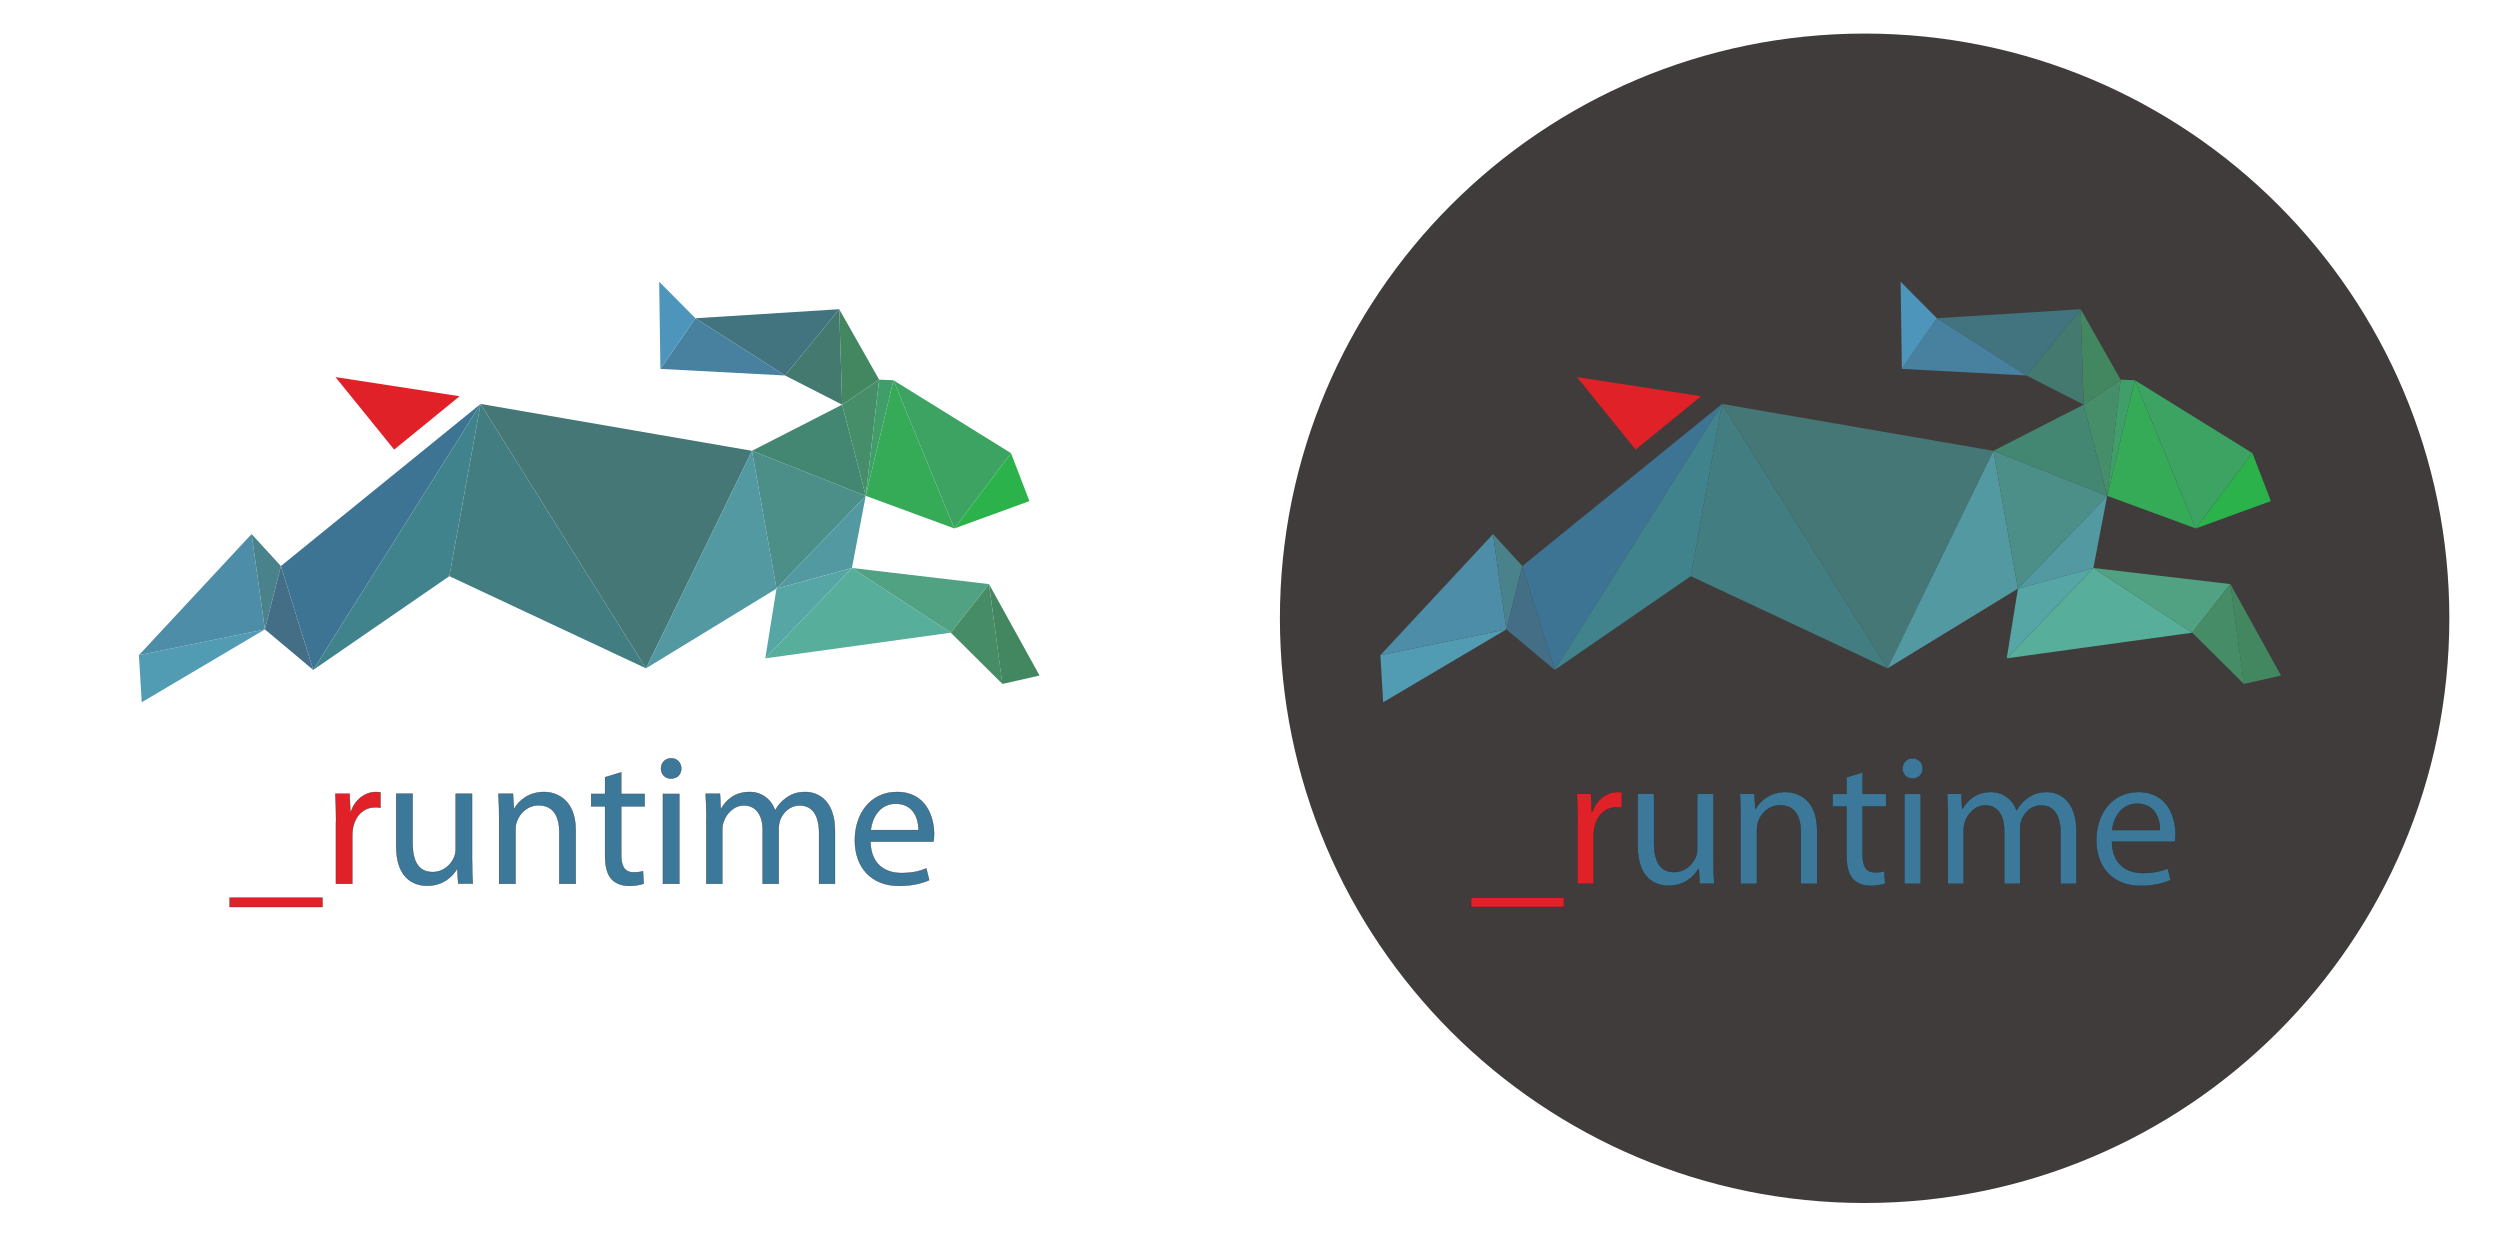
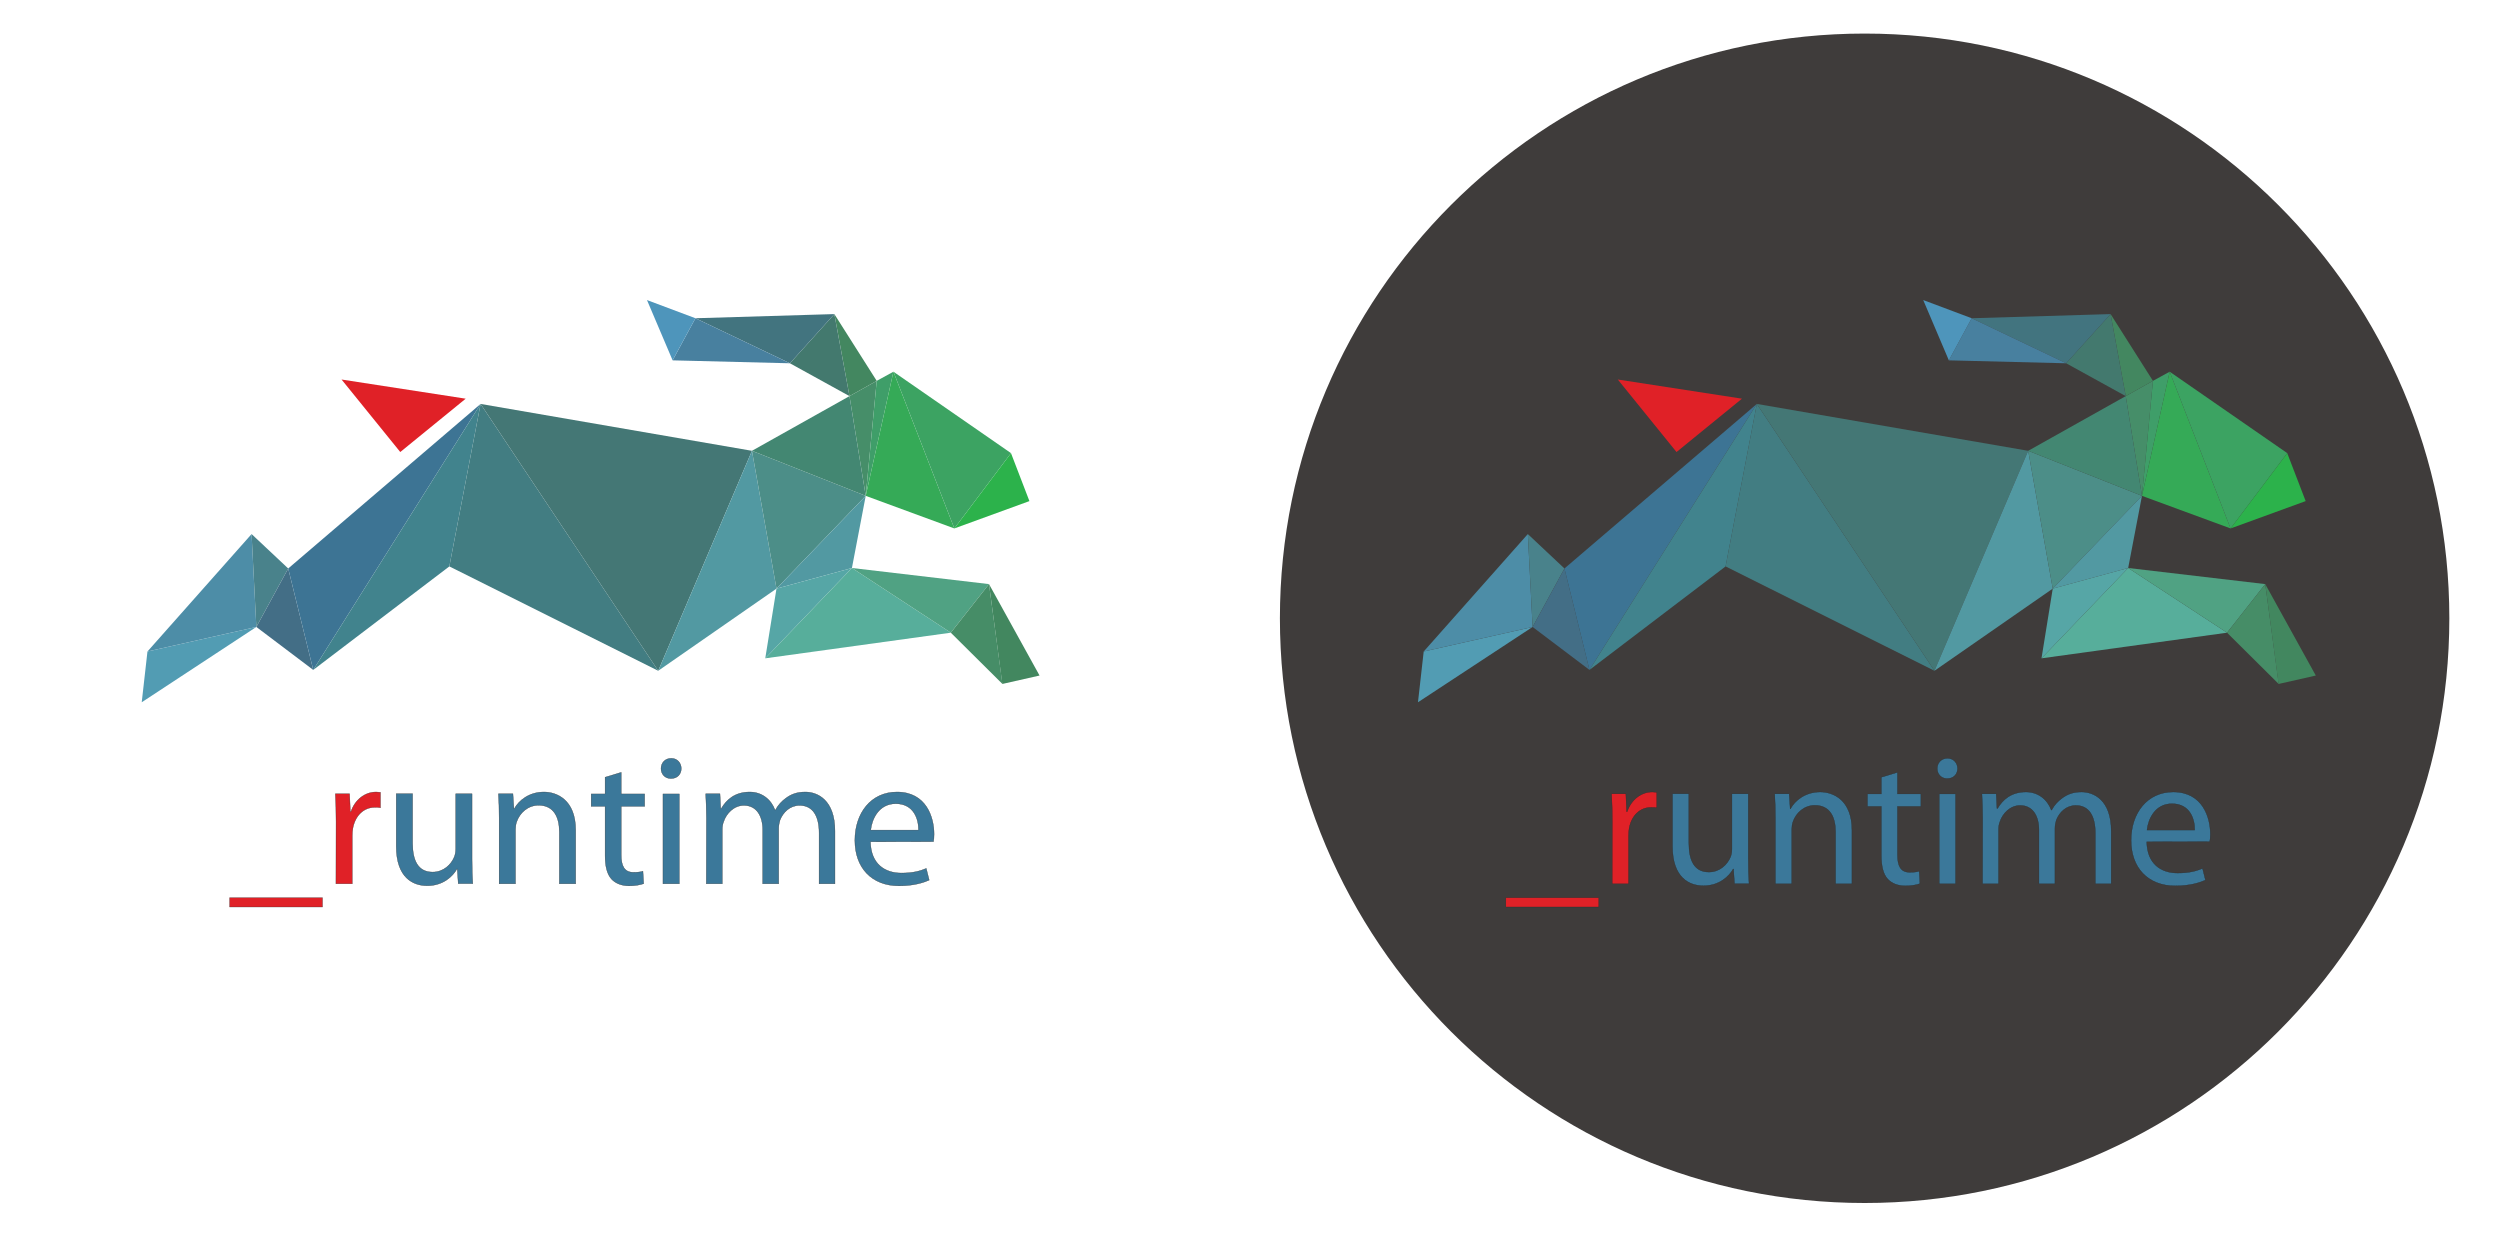
<svg xmlns="http://www.w3.org/2000/svg" version="1.1" id="Layer_1" x="0px" y="0px" viewBox="0 0 2048 1024" style="enable-background:new 0 0 2048 1024;" xml:space="preserve">
-   <defs id="defs173">
- 	
- 	
- 
- 		
- 		
- 		
- 		
- 		
- 	
- 			
- 			
- 			
- 			
- 			
- 			
- 			
- 			
- 			
- 			
- 			
- 			
- 			
- 			
- 			
- 			
- 			
- 			
- 			
- 			
- 			
- 			
- 			
- 			
- 			
- 			
- 			
- 			
- 			
- 			
- 		
- 			
- 			
- 			
- 			
- 			
- 			
- 			
- 			
- 		
- 			
- 			
- 			
- 			
- 			
- 			
- 			
- 			
- 			
- 			
- 			
- 			
- 			
- 			
- 			
- 			
- 			
- 			
- 			
- 			
- 			
- 			
- 			
- 			
- 			
- 			
- 			
- 			
- 			
- 			
- 		
- 			
- 			
- 			
- 			
- 			
- 			
- 			
- 			
- 		</defs>
-   <style type="text/css" id="style2">
+   <style type="text/css">
	.st0{fill:#3F3C3B;}
	.st1{fill:#E02127;stroke:#282828;stroke-width:0.25;stroke-miterlimit:10;}
	.st2{fill:#3B789A;stroke:#282828;stroke-width:0.25;stroke-miterlimit:10;}
	.st3{fill:#529CB3;}
	.st4{fill:#4D8DA7;}
	.st5{fill:#49828B;}
	.st6{fill:#436E86;}
	.st7{fill:#3D7494;}
	.st8{fill:#41838D;}
	.st9{fill:#427D82;}
	.st10{fill:#447775;}
	.st11{fill:#5299A2;}
	.st12{fill:#4C8E88;}
	.st13{fill:#56A6A6;}
	.st14{fill:#57AE9B;}
	.st15{fill:#50A283;}
	.st16{fill:#468D67;}
	.st17{fill:#42875F;}
	.st18{fill:#468E69;}
	.st19{fill:#3F9E69;}
	.st20{fill:#35AA57;}
	.st21{fill:#3CA362;}
	.st22{fill:#2CB24B;}
	.st23{fill:#438760;}
	.st24{fill:#43796E;}
	.st25{fill:#42747F;}
	.st26{fill:#48809F;}
	.st27{fill:#4E95BB;}
	.st28{fill:#E02127;}
	.st29{fill:#438772;}
</style>
-   <circle class="st0" cx="1527.5" cy="506.5" r="479" id="circle4" style="fill:#3f3c3b" />
-   <path style="fill:#e02127;stroke:#282828;stroke-width:0.25;stroke-miterlimit:10" id="path6" d="m 264.2,735.4 v 7.6 h -76.1 v -7.6 z" class="st1" />
-   <path style="fill:#e02127;stroke:#282828;stroke-width:0.25;stroke-miterlimit:10" id="path8" d="m 275.3,673.3 c 0,-8.7 -0.2,-16.1 -0.6,-23 h 11.7 l 0.6,14.6 h 0.5 c 3.3,-9.9 11.6,-16.1 20.5,-16.1 1.4,0 2.4,0.2 3.7,0.3 v 12.6 c -1.4,-0.3 -2.7,-0.3 -4.6,-0.3 -9.4,0 -16.1,7 -18,17 -0.3,1.8 -0.5,4.1 -0.5,6.2 V 724 h -13.4 v -50.7 z" class="st1" />
-   <path style="fill:#3b789a;stroke:#282828;stroke-width:0.25;stroke-miterlimit:10" id="path10" d="m 386.7,703.7 c 0,7.8 0.2,14.5 0.6,20.2 h -11.9 l -0.8,-12 h -0.3 c -3.3,5.9 -11.3,13.7 -24.3,13.7 -11.6,0 -25.4,-6.5 -25.4,-32.3 V 650.2 H 338 v 40.6 c 0,14 4.4,23.6 16.4,23.6 9,0 15.2,-6.2 17.7,-12.3 0.8,-1.8 1.2,-4.3 1.2,-6.8 v -45 h 13.4 z" class="st2" />
-   <path style="fill:#3b789a;stroke:#282828;stroke-width:0.25;stroke-miterlimit:10" id="path12" d="m 408.9,670.2 c 0,-7.8 -0.2,-13.8 -0.6,-19.9 h 11.9 l 0.8,12.2 h 0.3 c 3.7,-6.8 12.2,-13.7 24.3,-13.7 10.2,0 26,6.1 26,31.3 V 724 h -13.4 v -42.5 c 0,-11.9 -4.4,-21.8 -17,-21.8 -8.7,0 -15.5,6.2 -18,13.7 -0.6,1.7 -0.9,4 -0.9,6.2 V 724 h -13.4 z" class="st2" />
-   <path style="fill:#3b789a;stroke:#282828;stroke-width:0.25;stroke-miterlimit:10" id="path14" d="m 508.9,632.7 v 17.7 h 19.2 v 10.2 h -19.2 v 39.7 c 0,9.1 2.6,14.3 10,14.3 3.7,0 5.8,-0.3 7.8,-0.9 l 0.6,10.2 c -2.6,0.9 -6.7,1.8 -11.9,1.8 -6.2,0 -11.3,-2.1 -14.5,-5.6 -3.7,-4.1 -5.2,-10.7 -5.2,-19.3 v -40.2 h -11.4 v -10.2 h 11.4 v -13.7 z" class="st2" />
-   <path style="fill:#3b789a;stroke:#282828;stroke-width:0.25;stroke-miterlimit:10" id="path16" d="m 558.1,629.6 c 0,4.6 -3.2,8.2 -8.5,8.2 -4.9,0 -8.1,-3.7 -8.1,-8.2 0,-4.6 3.3,-8.4 8.4,-8.4 4.8,0 8.2,3.7 8.2,8.4 z m -15,94.4 v -73.6 h 13.4 V 724 Z" class="st2" />
-   <path style="fill:#3b789a;stroke:#282828;stroke-width:0.25;stroke-miterlimit:10" id="path18" d="m 578.7,670.2 c 0,-7.8 -0.3,-13.8 -0.6,-19.9 h 11.7 l 0.6,12 h 0.5 c 4.1,-7 11,-13.5 23.3,-13.5 9.9,0 17.5,6.1 20.7,14.8 h 0.3 c 2.3,-4.3 5.3,-7.3 8.4,-9.6 4.4,-3.3 9.1,-5.2 16.1,-5.2 9.9,0 24.3,6.4 24.3,32 V 724 h -13 v -41.5 c 0,-14.3 -5.3,-22.7 -16,-22.7 -7.8,0 -13.5,5.6 -16,12 -0.6,2 -1.1,4.3 -1.1,6.7 V 724 h -13.1 v -44.1 c 0,-11.7 -5.2,-20.1 -15.4,-20.1 -8.2,0 -14.5,6.7 -16.6,13.4 -0.8,1.8 -1.1,4.3 -1.1,6.5 V 724 h -13.1 v -53.8 z" class="st2" />
-   <path style="fill:#3b789a;stroke:#282828;stroke-width:0.25;stroke-miterlimit:10" id="path20" d="m 713.1,689.6 c 0.3,18.1 11.7,25.6 25.3,25.6 9.6,0 15.5,-1.7 20.4,-3.8 l 2.4,9.6 c -4.7,2.1 -12.9,4.7 -24.7,4.7 -22.7,0 -36.2,-15.1 -36.2,-37.3 0,-22.2 13.1,-39.6 34.5,-39.6 24.2,0 30.4,21 30.4,34.5 0,2.7 -0.2,4.7 -0.5,6.2 h -51.6 z m 39.3,-9.6 c 0.2,-8.4 -3.5,-21.6 -18.6,-21.6 -13.7,0 -19.5,12.3 -20.5,21.6 z" class="st2" />
-   <polygon style="fill:#529cb3" id="polygon24" points="116.1,575.3 217,515.6 113.8,536.7 " class="st3" />
-   <polygon style="fill:#4d8da7" id="polygon26" points="217,515.6 206.1,437.5 113.8,536.7 " class="st4" />
-   <polygon style="fill:#49828b" id="polygon28" points="206.1,437.5 230.1,463.7 217,515.6 " class="st5" />
-   <polygon style="fill:#436e86" id="polygon30" points="230.1,463.7 256.6,548.8 217,515.6 " class="st6" />
-   <polygon style="fill:#3d7494" id="polygon32" points="230.1,463.7 393.7,330.9 256.6,548.8 " class="st7" />
-   <polygon style="fill:#41838d" id="polygon34" points="393.7,330.9 368.1,472 256.6,548.8 " class="st8" />
-   <polygon style="fill:#427d82;stroke:none" id="polygon36" points="368.1,472 529.2,547.5 393.7,330.9 " class="st9" />
-   <polygon style="fill:#447775;stroke:none" id="polygon38" points="529.2,547.5 393.7,330.9 616,369.3 " class="st10" />
-   <polygon style="fill:#5299a2" id="polygon40" points="636.1,482.2 529.2,547.5 616,369.3 " class="st11" />
-   <polygon style="fill:#4c8e88" id="polygon42" points="636.1,482.2 709.2,406.2 616,369.3 " class="st12" />
-   <polygon style="fill:#5299a2" id="polygon44" points="636.1,482.2 697.9,465.3 709.2,406.2 " class="st11" />
-   <polygon style="fill:#56a6a6" id="polygon46" points="636.1,482.2 626.9,539.3 697.9,465.3 " class="st13" />
-   <polygon style="fill:#57ae9b" id="polygon48" points="626.9,539.3 778.9,518.3 697.9,465.3 " class="st14" />
-   <polygon style="fill:#50a283" id="polygon50" points="810.2,478.5 778.9,518.3 697.9,465.3 " class="st15" />
-   <path style="fill:#468d67" id="path52" d="m 778.9,518.3 c 1.6,-2 31.3,-39.8 31.3,-39.8 l 11,81.8 z" class="st16" />
-   <polygon style="fill:#42875f" id="polygon54" points="821.1,560.3 851.6,553.4 810.2,478.5 " class="st17" />
-   <polygon style="fill:#468e69" id="polygon56" points="720.2,311 709.2,406.2 689.9,331.5 " class="st18" />
-   <polygon style="fill:#3f9e69" id="polygon58" points="731.9,311.5 709.2,406.2 720.2,311 " class="st19" />
-   <polygon style="fill:#35aa57" id="polygon60" points="781.8,432.9 709.2,406.2 731.9,311.5 " class="st20" />
-   <polygon style="fill:#3ca362" id="polygon62" points="781.8,432.9 828.2,371.2 731.9,311.5 " class="st21" />
-   <path style="fill:#50a283" id="path64" d="M 828.2,371.2" class="st15" />
-   <polygon style="fill:#2cb24b" id="polygon66" points="781.8,432.9 843.3,410.5 828.2,371.2 " class="st22" />
-   <polygon style="fill:#438760" id="polygon68" points="687.5,253.3 689.9,331.5 720.2,311 " class="st23" />
-   <path style="fill:#50a283" id="path70" d="M 541,302.2" class="st15" />
-   <polygon style="fill:#43796e" id="polygon72" points="643.1,307.6 689.9,331.5 687.5,253.3 " class="st24" />
-   <polygon style="fill:#42747f" id="polygon74" points="569.7,260.7 643.1,307.6 687.5,253.3 " class="st25" />
-   <polygon style="fill:#48809f" id="polygon76" points="541,302.2 643.1,307.6 569.7,260.7 " class="st26" />
-   <polygon style="fill:#4e95bb" id="polygon78" points="540,230.8 569.7,260.7 541,302.2 " class="st27" />
-   <polygon style="fill:#e02127" id="polygon80" points="322.9,368.3 274.8,308.9 376.5,324.6 " class="st28" />
-   <polygon style="fill:#438772" id="polygon82" points="616,369.3 709.2,406.2 689.9,331.5 " class="st29" />
-   <path style="fill:#e02127;stroke:#282828;stroke-width:0.25;stroke-miterlimit:10" id="path86" d="m 1281.2,735.4 v 7.6 h -76.1 v -7.6 z" class="st1" />
-   <path style="fill:#e02127;stroke:#282828;stroke-width:0.25;stroke-miterlimit:10" id="path88" d="m 1292.3,673.3 c 0,-8.7 -0.2,-16.1 -0.6,-23 h 11.7 l 0.6,14.6 h 0.5 c 3.3,-9.9 11.6,-16.1 20.5,-16.1 1.4,0 2.4,0.2 3.7,0.3 v 12.6 c -1.4,-0.3 -2.7,-0.3 -4.6,-0.3 -9.4,0 -16.1,7 -18,17 -0.3,1.8 -0.5,4.1 -0.5,6.2 V 724 h -13.4 v -50.7 z" class="st1" />
-   <path style="fill:#3b789a;stroke:#282828;stroke-width:0.25;stroke-miterlimit:10" id="path90" d="m 1403.7,703.7 c 0,7.8 0.2,14.5 0.6,20.2 h -11.9 l -0.8,-12 h -0.3 c -3.3,5.9 -11.3,13.7 -24.3,13.7 -11.6,0 -25.4,-6.5 -25.4,-32.3 v -43.1 h 13.4 v 40.6 c 0,14 4.4,23.6 16.4,23.6 9,0 15.2,-6.2 17.7,-12.3 0.8,-1.8 1.2,-4.3 1.2,-6.8 v -45 h 13.4 z" class="st2" />
-   <path style="fill:#3b789a;stroke:#282828;stroke-width:0.25;stroke-miterlimit:10" id="path92" d="m 1425.9,670.2 c 0,-7.8 -0.2,-13.8 -0.6,-19.9 h 11.9 l 0.8,12.2 h 0.3 c 3.7,-6.8 12.2,-13.7 24.3,-13.7 10.2,0 26,6.1 26,31.3 V 724 h -13.4 v -42.5 c 0,-11.9 -4.4,-21.8 -17,-21.8 -8.7,0 -15.5,6.2 -18,13.7 -0.6,1.7 -0.9,4 -0.9,6.2 V 724 h -13.4 z" class="st2" />
-   <path style="fill:#3b789a;stroke:#282828;stroke-width:0.25;stroke-miterlimit:10" id="path94" d="m 1525.9,632.7 v 17.7 h 19.2 v 10.2 h -19.2 v 39.7 c 0,9.1 2.6,14.3 10,14.3 3.7,0 5.8,-0.3 7.8,-0.9 l 0.6,10.2 c -2.6,0.9 -6.7,1.8 -11.9,1.8 -6.2,0 -11.3,-2.1 -14.5,-5.6 -3.7,-4.1 -5.2,-10.7 -5.2,-19.3 v -40.2 h -11.4 v -10.2 h 11.4 v -13.7 z" class="st2" />
-   <path style="fill:#3b789a;stroke:#282828;stroke-width:0.25;stroke-miterlimit:10" id="path96" d="m 1575.1,629.6 c 0,4.6 -3.2,8.2 -8.5,8.2 -4.9,0 -8.1,-3.7 -8.1,-8.2 0,-4.6 3.3,-8.4 8.4,-8.4 4.8,0 8.2,3.7 8.2,8.4 z m -15,94.4 v -73.6 h 13.4 V 724 Z" class="st2" />
-   <path style="fill:#3b789a;stroke:#282828;stroke-width:0.25;stroke-miterlimit:10" id="path98" d="m 1595.7,670.2 c 0,-7.8 -0.3,-13.8 -0.6,-19.9 h 11.7 l 0.6,12 h 0.5 c 4.1,-7 11,-13.5 23.3,-13.5 9.9,0 17.5,6.1 20.7,14.8 h 0.3 c 2.3,-4.3 5.3,-7.3 8.4,-9.6 4.4,-3.3 9.1,-5.2 16.1,-5.2 9.9,0 24.3,6.4 24.3,32 V 724 h -13 v -41.5 c 0,-14.3 -5.3,-22.7 -16,-22.7 -7.8,0 -13.5,5.6 -16,12 -0.6,2 -1.1,4.3 -1.1,6.7 V 724 h -13.1 v -44.1 c 0,-11.7 -5.2,-20.1 -15.4,-20.1 -8.2,0 -14.5,6.7 -16.6,13.4 -0.8,1.8 -1.1,4.3 -1.1,6.5 V 724 h -13.1 v -53.8 z" class="st2" />
-   <path style="fill:#3b789a;stroke:#282828;stroke-width:0.25;stroke-miterlimit:10" id="path100" d="m 1730.1,689.6 c 0.3,18.1 11.7,25.6 25.3,25.6 9.6,0 15.5,-1.7 20.4,-3.8 l 2.4,9.6 c -4.7,2.1 -12.9,4.7 -24.7,4.7 -22.7,0 -36.2,-15.1 -36.2,-37.3 0,-22.2 13.1,-39.6 34.5,-39.6 24.2,0 30.4,21 30.4,34.5 0,2.7 -0.2,4.7 -0.5,6.2 h -51.6 z m 39.3,-9.6 c 0.2,-8.4 -3.5,-21.6 -18.6,-21.6 -13.7,0 -19.5,12.3 -20.5,21.6 z" class="st2" />
-   <polygon style="fill:#529cb3" id="polygon104" points="1133.1,575.3 1234,515.6 1130.8,536.7 " class="st3" />
-   <polygon style="fill:#4d8da7" id="polygon106" points="1234,515.6 1223.1,437.5 1130.8,536.7 " class="st4" />
-   <polygon style="fill:#49828b" id="polygon108" points="1223.1,437.5 1247.1,463.7 1234,515.6 " class="st5" />
-   <polygon style="fill:#436e86" id="polygon110" points="1247.1,463.7 1273.6,548.8 1234,515.6 " class="st6" />
-   <polygon style="fill:#3d7494" id="polygon112" points="1247.1,463.7 1410.7,330.9 1273.6,548.8 " class="st7" />
-   <polygon style="fill:#41838d" id="polygon114" points="1410.7,330.9 1385.1,472 1273.6,548.8 " class="st8" />
-   <polygon style="fill:#427d82" id="polygon116" points="1385.1,472 1546.2,547.5 1410.7,330.9 " class="st9" />
-   <polygon style="fill:#447775" id="polygon118" points="1546.2,547.5 1410.7,330.9 1633,369.3 " class="st10" />
-   <polygon style="fill:#5299a2" id="polygon120" points="1653.1,482.2 1546.2,547.5 1633,369.3 " class="st11" />
-   <polygon style="fill:#4c8e88" id="polygon122" points="1653.1,482.2 1726.2,406.2 1633,369.3 " class="st12" />
-   <polygon style="fill:#5299a2" id="polygon124" points="1653.1,482.2 1714.9,465.3 1726.2,406.2 " class="st11" />
-   <polygon style="fill:#56a6a6" id="polygon126" points="1653.1,482.2 1643.9,539.3 1714.9,465.3 " class="st13" />
-   <polygon style="fill:#57ae9b" id="polygon128" points="1643.9,539.3 1795.9,518.3 1714.9,465.3 " class="st14" />
-   <polygon style="fill:#50a283" id="polygon130" points="1827.2,478.5 1795.9,518.3 1714.9,465.3 " class="st15" />
-   <path style="fill:#468d67" id="path132" d="m 1795.9,518.3 c 1.6,-2 31.3,-39.8 31.3,-39.8 l 11,81.8 z" class="st16" />
-   <polygon style="fill:#42875f" id="polygon134" points="1838.1,560.3 1868.6,553.4 1827.2,478.5 " class="st17" />
-   <polygon style="fill:#468e69" id="polygon136" points="1737.2,311 1726.2,406.2 1706.9,331.5 " class="st18" />
-   <polygon style="fill:#3f9e69" id="polygon138" points="1748.9,311.5 1726.2,406.2 1737.2,311 " class="st19" />
-   <polygon style="fill:#35aa57" id="polygon140" points="1798.8,432.9 1726.2,406.2 1748.9,311.5 " class="st20" />
-   <polygon style="fill:#3ca362" id="polygon142" points="1798.8,432.9 1845.2,371.2 1748.9,311.5 " class="st21" />
-   <path style="fill:#50a283" id="path144" d="M 1845.2,371.2" class="st15" />
-   <polygon style="fill:#2cb24b" id="polygon146" points="1798.8,432.9 1860.3,410.5 1845.2,371.2 " class="st22" />
-   <polygon style="fill:#438760" id="polygon148" points="1704.5,253.3 1706.9,331.5 1737.2,311 " class="st23" />
-   <path style="fill:#50a283" id="path150" d="M 1558,302.2" class="st15" />
-   <polygon style="fill:#43796e" id="polygon152" points="1660.1,307.6 1706.9,331.5 1704.5,253.3 " class="st24" />
-   <polygon style="fill:#42747f" id="polygon154" points="1586.7,260.7 1660.1,307.6 1704.5,253.3 " class="st25" />
-   <polygon style="fill:#48809f" id="polygon156" points="1558,302.2 1660.1,307.6 1586.7,260.7 " class="st26" />
-   <polygon style="fill:#4e95bb" id="polygon158" points="1557,230.8 1586.7,260.7 1558,302.2 " class="st27" />
-   <polygon style="fill:#e02127" id="polygon160" points="1339.9,368.3 1291.8,308.9 1393.5,324.6 " class="st28" />
-   <polygon style="fill:#438772" id="polygon162" points="1633,369.3 1726.2,406.2 1706.9,331.5 " class="st29" />
+   <circle id="circle4" class="st0" cx="1527.5" cy="506.5" r="479" />
+   <path id="path6" class="st1" d="M264.2,735.4v7.6h-76.1v-7.6H264.2z" />
+   <path id="path8" class="st1" d="M275.3,673.3c0-8.7-0.2-16.1-0.6-23h11.7l0.6,14.6h0.5  c3.3-9.9,11.6-16.1,20.5-16.1c1.4,0,2.4,0.2,3.7,0.3v12.6c-1.4-0.3-2.7-0.3-4.6-0.3c-9.4,0-16.1,7-18,17c-0.3,1.8-0.5,4.1-0.5,6.2  V724h-13.4L275.3,673.3L275.3,673.3z" />
+   <path id="path10" class="st2" d="M386.7,703.7c0,7.8,0.2,14.5,0.6,20.2h-11.9l-0.8-12h-0.3  c-3.3,5.9-11.3,13.7-24.3,13.7c-11.6,0-25.4-6.5-25.4-32.3v-43.1H338v40.6c0,14,4.4,23.6,16.4,23.6c9,0,15.2-6.2,17.7-12.3  c0.8-1.8,1.2-4.3,1.2-6.8v-45h13.4V703.7z" />
+   <path id="path12" class="st2" d="M408.9,670.2c0-7.8-0.2-13.8-0.6-19.9h11.9l0.8,12.2h0.3  c3.7-6.8,12.2-13.7,24.3-13.7c10.2,0,26,6.1,26,31.3V724h-13.4v-42.5c0-11.9-4.4-21.8-17-21.8c-8.7,0-15.5,6.2-18,13.7  c-0.6,1.7-0.9,4-0.9,6.2V724h-13.4L408.9,670.2z" />
+   <path id="path14" class="st2" d="M508.9,632.7v17.7h19.2v10.2h-19.2v39.7c0,9.1,2.6,14.3,10,14.3  c3.7,0,5.8-0.3,7.8-0.9l0.6,10.2c-2.6,0.9-6.7,1.8-11.9,1.8c-6.2,0-11.3-2.1-14.5-5.6c-3.7-4.1-5.2-10.7-5.2-19.3v-40.2h-11.4v-10.2  h11.4v-13.7L508.9,632.7z" />
+   <path id="path16" class="st2" d="M558.1,629.6c0,4.6-3.2,8.2-8.5,8.2c-4.9,0-8.1-3.7-8.1-8.2  c0-4.6,3.3-8.4,8.4-8.4C554.7,621.2,558.1,624.9,558.1,629.6L558.1,629.6z M543.1,724v-73.6h13.4V724H543.1z" />
+   <path id="path18" class="st2" d="M578.7,670.2c0-7.8-0.3-13.8-0.6-19.9h11.7l0.6,12h0.5  c4.1-7,11-13.5,23.3-13.5c9.9,0,17.5,6.1,20.7,14.8h0.3c2.3-4.3,5.3-7.3,8.4-9.6c4.4-3.3,9.1-5.2,16.1-5.2c9.9,0,24.3,6.4,24.3,32  V724h-13v-41.5c0-14.3-5.3-22.7-16-22.7c-7.8,0-13.5,5.6-16,12c-0.6,2-1.1,4.3-1.1,6.7V724h-13.1v-44.1c0-11.7-5.2-20.1-15.4-20.1  c-8.2,0-14.5,6.7-16.6,13.4c-0.8,1.8-1.1,4.3-1.1,6.5V724h-13.1L578.7,670.2L578.7,670.2z" />
+   <path id="path20" class="st2" d="M713.1,689.6c0.3,18.1,11.7,25.6,25.3,25.6  c9.6,0,15.5-1.7,20.4-3.8l2.4,9.6c-4.7,2.1-12.9,4.7-24.7,4.7c-22.7,0-36.2-15.1-36.2-37.3s13.1-39.6,34.5-39.6  c24.2,0,30.4,21,30.4,34.5c0,2.7-0.2,4.7-0.5,6.2L713.1,689.6L713.1,689.6z M752.4,680c0.2-8.4-3.5-21.6-18.6-21.6  c-13.7,0-19.5,12.3-20.5,21.6H752.4z" />
+   <polygon id="polygon24" class="st3" points="116.1,575.3 210,513.6 120.8,533.7 " />
+   <polygon id="polygon26" class="st4" points="210,513.6 206.1,437.5 120.8,533.7 " />
+   <polygon id="polygon28" class="st5" points="206.1,437.5 236.1,465.7 210,513.6 " />
+   <polygon id="polygon30" class="st6" points="236.1,465.7 256.6,548.8 210,513.6 " />
+   <polygon id="polygon32" class="st7" points="236.1,465.7 393.7,330.9 256.6,548.8 " />
+   <polygon id="polygon34" class="st8" points="393.7,330.9 368.1,464 256.6,548.8 " />
+   <polygon id="polygon36" class="st9" points="368.1,464 539.2,549.5 393.7,330.9 " />
+   <polygon id="polygon38" class="st10" points="539.2,549.5 393.7,330.9 616,369.3 " />
+   <polygon id="polygon40" class="st11" points="636.1,482.2 539.2,549.5 616,369.3 " />
+   <polygon id="polygon42" class="st12" points="636.1,482.2 709.2,406.2 616,369.3 " />
+   <polygon id="polygon44" class="st11" points="636.1,482.2 697.9,465.3 709.2,406.2 " />
+   <polygon id="polygon46" class="st13" points="636.1,482.2 626.9,539.3 697.9,465.3 " />
+   <polygon id="polygon48" class="st14" points="626.9,539.3 778.9,518.3 697.9,465.3 " />
+   <polygon id="polygon50" class="st15" points="810.2,478.5 778.9,518.3 697.9,465.3 " />
+   <path id="path52" class="st16" d="M778.9,518.3c1.6-2,31.3-39.8,31.3-39.8l11,81.8L778.9,518.3z" />
+   <polygon id="polygon54" class="st17" points="821.1,560.3 851.6,553.4 810.2,478.5 " />
+   <polygon id="polygon56" class="st18" points="718.2,312 709.2,406.2 695.9,324.5 " />
+   <polygon id="polygon58" class="st19" points="731.9,304.5 709.2,406.2 718.2,312 " />
+   <polygon id="polygon60" class="st20" points="781.8,432.9 709.2,406.2 731.9,304.5 " />
+   <polygon id="polygon62" class="st21" points="781.8,432.9 828.2,371.2 731.9,304.5 " />
+   <path id="path64" class="st15" d="M828.2,371.2" />
+   <polygon id="polygon66" class="st22" points="781.8,432.9 843.3,410.5 828.2,371.2 " />
+   <polygon id="polygon68" class="st23" points="683.5,257.3 695.9,324.5 718.2,312 " />
+   <path id="path70" class="st15" d="M551,295.2" />
+   <polygon id="polygon72" class="st24" points="647.1,297.6 695.9,324.5 683.5,257.3 " />
+   <polygon id="polygon74" class="st25" points="569.7,260.7 647.1,297.6 683.5,257.3 " />
+   <polygon id="polygon76" class="st26" points="551,295.2 647.1,297.6 569.7,260.7 " />
+   <polygon id="polygon78" class="st27" points="530,245.8 569.7,260.7 551,295.2 " />
+   <polygon id="polygon80" class="st28" points="327.9,370.3 279.8,310.9 381.5,326.6 " />
+   <polygon id="polygon82" class="st29" points="616,369.3 709.2,406.2 695.9,324.5 " />
+   <path id="path6_1_" class="st1" d="M1309.7,735.4v7.6h-76.1v-7.6H1309.7z" />
+   <path id="path8_1_" class="st1" d="M1320.8,673.3c0-8.7-0.2-16.1-0.6-23h11.7l0.6,14.6h0.5  c3.3-9.9,11.6-16.1,20.5-16.1c1.4,0,2.4,0.2,3.7,0.3v12.6c-1.4-0.3-2.7-0.3-4.6-0.3c-9.4,0-16.1,7-18,17c-0.3,1.8-0.5,4.1-0.5,6.2  V724h-13.4L1320.8,673.3L1320.8,673.3z" />
+   <path id="path10_1_" class="st2" d="M1432.2,703.7c0,7.8,0.2,14.5,0.6,20.2h-11.9l-0.8-12h-0.3  c-3.3,5.9-11.3,13.7-24.3,13.7c-11.6,0-25.4-6.5-25.4-32.3v-43.1h13.4v40.6c0,14,4.4,23.6,16.4,23.6c9,0,15.2-6.2,17.7-12.3  c0.8-1.8,1.2-4.3,1.2-6.8v-45h13.4V703.7z" />
+   <path id="path12_1_" class="st2" d="M1454.4,670.2c0-7.8-0.2-13.8-0.6-19.9h11.9l0.8,12.2h0.3  c3.7-6.8,12.2-13.7,24.3-13.7c10.2,0,26,6.1,26,31.3V724h-13.4v-42.5c0-11.9-4.4-21.8-17-21.8c-8.7,0-15.5,6.2-18,13.7  c-0.6,1.7-0.9,4-0.9,6.2V724h-13.4V670.2z" />
+   <path id="path14_1_" class="st2" d="M1554.4,632.7v17.7h19.2v10.2h-19.2v39.7  c0,9.1,2.6,14.3,10,14.3c3.7,0,5.8-0.3,7.8-0.9l0.6,10.2c-2.6,0.9-6.7,1.8-11.9,1.8c-6.2,0-11.3-2.1-14.5-5.6  c-3.7-4.1-5.2-10.7-5.2-19.3v-40.2h-11.4v-10.2h11.4v-13.7L1554.4,632.7z" />
+   <path id="path16_1_" class="st2" d="M1603.6,629.6c0,4.6-3.2,8.2-8.5,8.2c-4.9,0-8.1-3.7-8.1-8.2  c0-4.6,3.3-8.4,8.4-8.4C1600.2,621.2,1603.6,624.9,1603.6,629.6L1603.6,629.6z M1588.6,724v-73.6h13.4V724H1588.6z" />
+   <path id="path18_1_" class="st2" d="M1624.2,670.2c0-7.8-0.3-13.8-0.6-19.9h11.7l0.6,12h0.5  c4.1-7,11-13.5,23.3-13.5c9.9,0,17.5,6.1,20.7,14.8h0.3c2.3-4.3,5.3-7.3,8.4-9.6c4.4-3.3,9.1-5.2,16.1-5.2c9.9,0,24.3,6.4,24.3,32  V724h-13v-41.5c0-14.3-5.3-22.7-16-22.7c-7.8,0-13.5,5.6-16,12c-0.6,2-1.1,4.3-1.1,6.7V724h-13.1v-44.1c0-11.7-5.2-20.1-15.4-20.1  c-8.2,0-14.5,6.7-16.6,13.4c-0.8,1.8-1.1,4.3-1.1,6.5V724h-13.1L1624.2,670.2L1624.2,670.2z" />
+   <path id="path20_1_" class="st2" d="M1758.6,689.6c0.3,18.1,11.7,25.6,25.3,25.6  c9.6,0,15.5-1.7,20.4-3.8l2.4,9.6c-4.7,2.1-12.9,4.7-24.7,4.7c-22.7,0-36.2-15.1-36.2-37.3s13.1-39.6,34.5-39.6  c24.2,0,30.4,21,30.4,34.5c0,2.7-0.2,4.7-0.5,6.2L1758.6,689.6L1758.6,689.6z M1797.9,680c0.2-8.4-3.5-21.6-18.6-21.6  c-13.7,0-19.5,12.3-20.5,21.6H1797.9z" />
+   <polygon id="polygon24_1_" class="st3" points="1161.6,575.3 1255.5,513.6 1166.3,533.7 " />
+   <polygon id="polygon26_1_" class="st4" points="1255.5,513.6 1251.6,437.5 1166.3,533.7 " />
+   <polygon id="polygon28_1_" class="st5" points="1251.6,437.5 1281.6,465.7 1255.5,513.6 " />
+   <polygon id="polygon30_1_" class="st6" points="1281.6,465.7 1302.1,548.8 1255.5,513.6 " />
+   <polygon id="polygon32_1_" class="st7" points="1281.6,465.7 1439.2,330.9 1302.1,548.8 " />
+   <polygon id="polygon34_1_" class="st8" points="1439.2,330.9 1413.6,464 1302.1,548.8 " />
+   <polygon id="polygon36_1_" class="st9" points="1413.6,464 1584.7,549.5 1439.2,330.9 " />
+   <polygon id="polygon38_1_" class="st10" points="1584.7,549.5 1439.2,330.9 1661.5,369.3 " />
+   <polygon id="polygon40_1_" class="st11" points="1681.6,482.2 1584.7,549.5 1661.5,369.3 " />
+   <polygon id="polygon42_1_" class="st12" points="1681.6,482.2 1754.7,406.2 1661.5,369.3 " />
+   <polygon id="polygon44_1_" class="st11" points="1681.6,482.2 1743.4,465.3 1754.7,406.2 " />
+   <polygon id="polygon46_1_" class="st13" points="1681.6,482.2 1672.4,539.3 1743.4,465.3 " />
+   <polygon id="polygon48_1_" class="st14" points="1672.4,539.3 1824.4,518.3 1743.4,465.3 " />
+   <polygon id="polygon50_1_" class="st15" points="1855.7,478.5 1824.4,518.3 1743.4,465.3 " />
+   <path id="path52_1_" class="st16" d="M1824.4,518.3c1.6-2,31.3-39.8,31.3-39.8l11,81.8  L1824.4,518.3z" />
+   <polygon id="polygon54_1_" class="st17" points="1866.6,560.3 1897.1,553.4 1855.7,478.5 " />
+   <polygon id="polygon56_1_" class="st18" points="1763.7,312 1754.7,406.2 1741.4,324.5 " />
+   <polygon id="polygon58_1_" class="st19" points="1777.4,304.5 1754.7,406.2 1763.7,312 " />
+   <polygon id="polygon60_1_" class="st20" points="1827.3,432.9 1754.7,406.2 1777.4,304.5 " />
+   <polygon id="polygon62_1_" class="st21" points="1827.3,432.9 1873.7,371.2 1777.4,304.5 " />
+   <path id="path64_1_" class="st15" d="M1873.7,371.2" />
+   <polygon id="polygon66_1_" class="st22" points="1827.3,432.9 1888.8,410.5 1873.7,371.2 " />
+   <polygon id="polygon68_1_" class="st23" points="1729,257.3 1741.4,324.5 1763.7,312 " />
+   <path id="path70_1_" class="st15" d="M1596.5,295.2" />
+   <polygon id="polygon72_1_" class="st24" points="1692.6,297.6 1741.4,324.5 1729,257.3 " />
+   <polygon id="polygon74_1_" class="st25" points="1615.2,260.7 1692.6,297.6 1729,257.3 " />
+   <polygon id="polygon76_1_" class="st26" points="1596.5,295.2 1692.6,297.6 1615.2,260.7 " />
+   <polygon id="polygon78_1_" class="st27" points="1575.5,245.8 1615.2,260.7 1596.5,295.2 " />
+   <polygon id="polygon80_1_" class="st28" points="1373.4,370.3 1325.3,310.9 1427,326.6 " />
+   <polygon id="polygon82_1_" class="st29" points="1661.5,369.3 1754.7,406.2 1741.4,324.5 " />
</svg>
